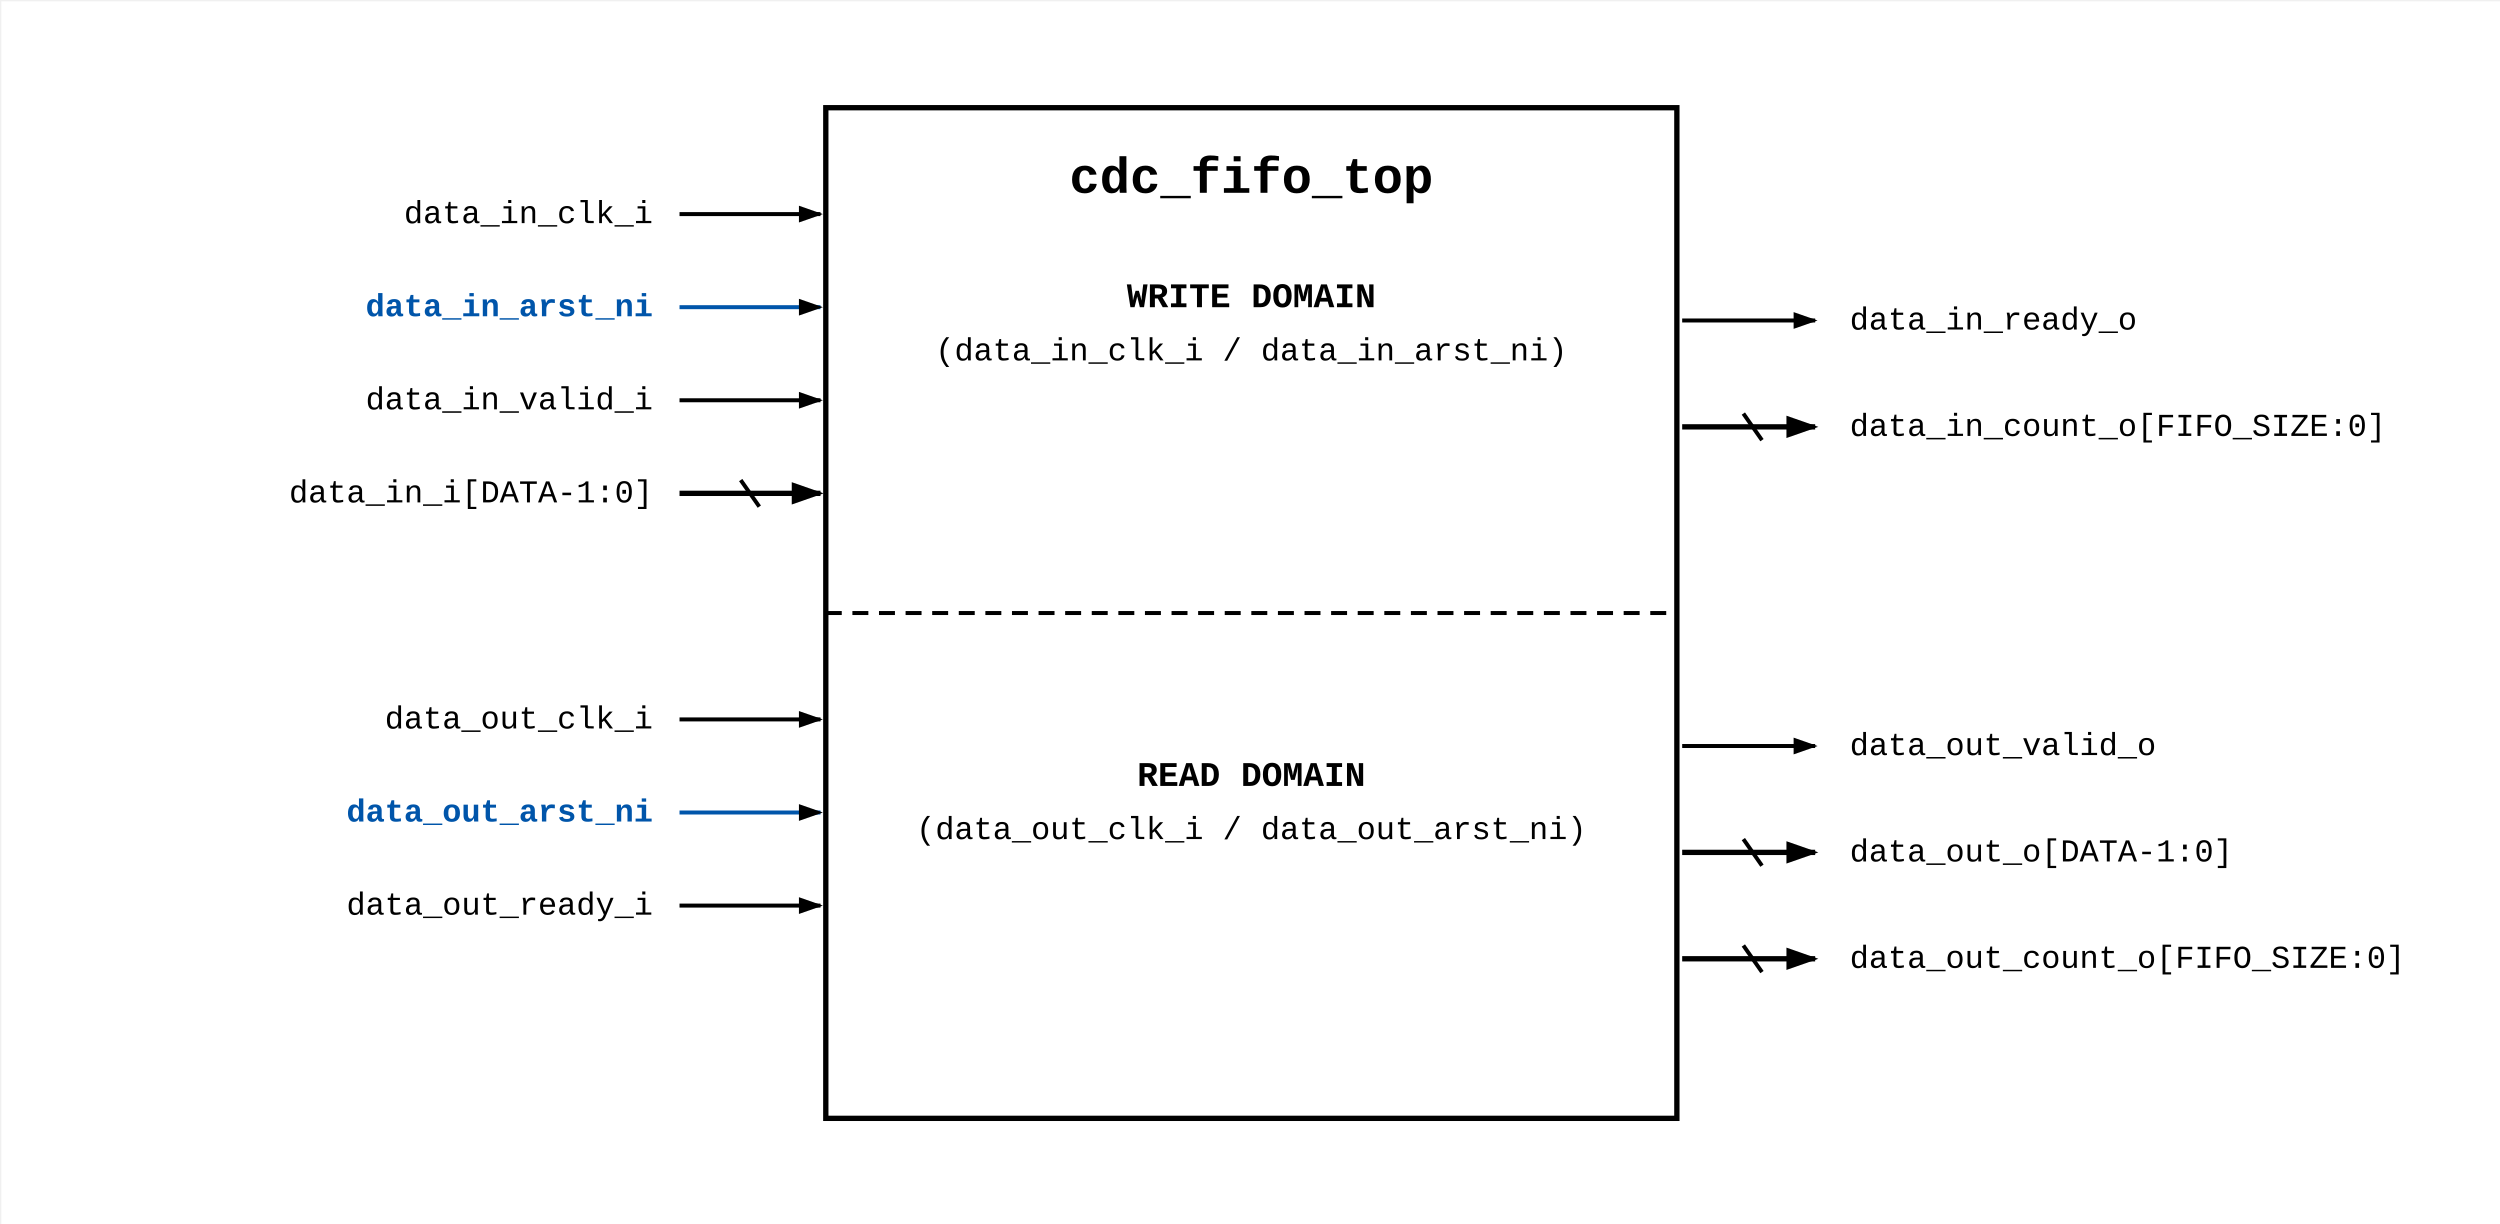
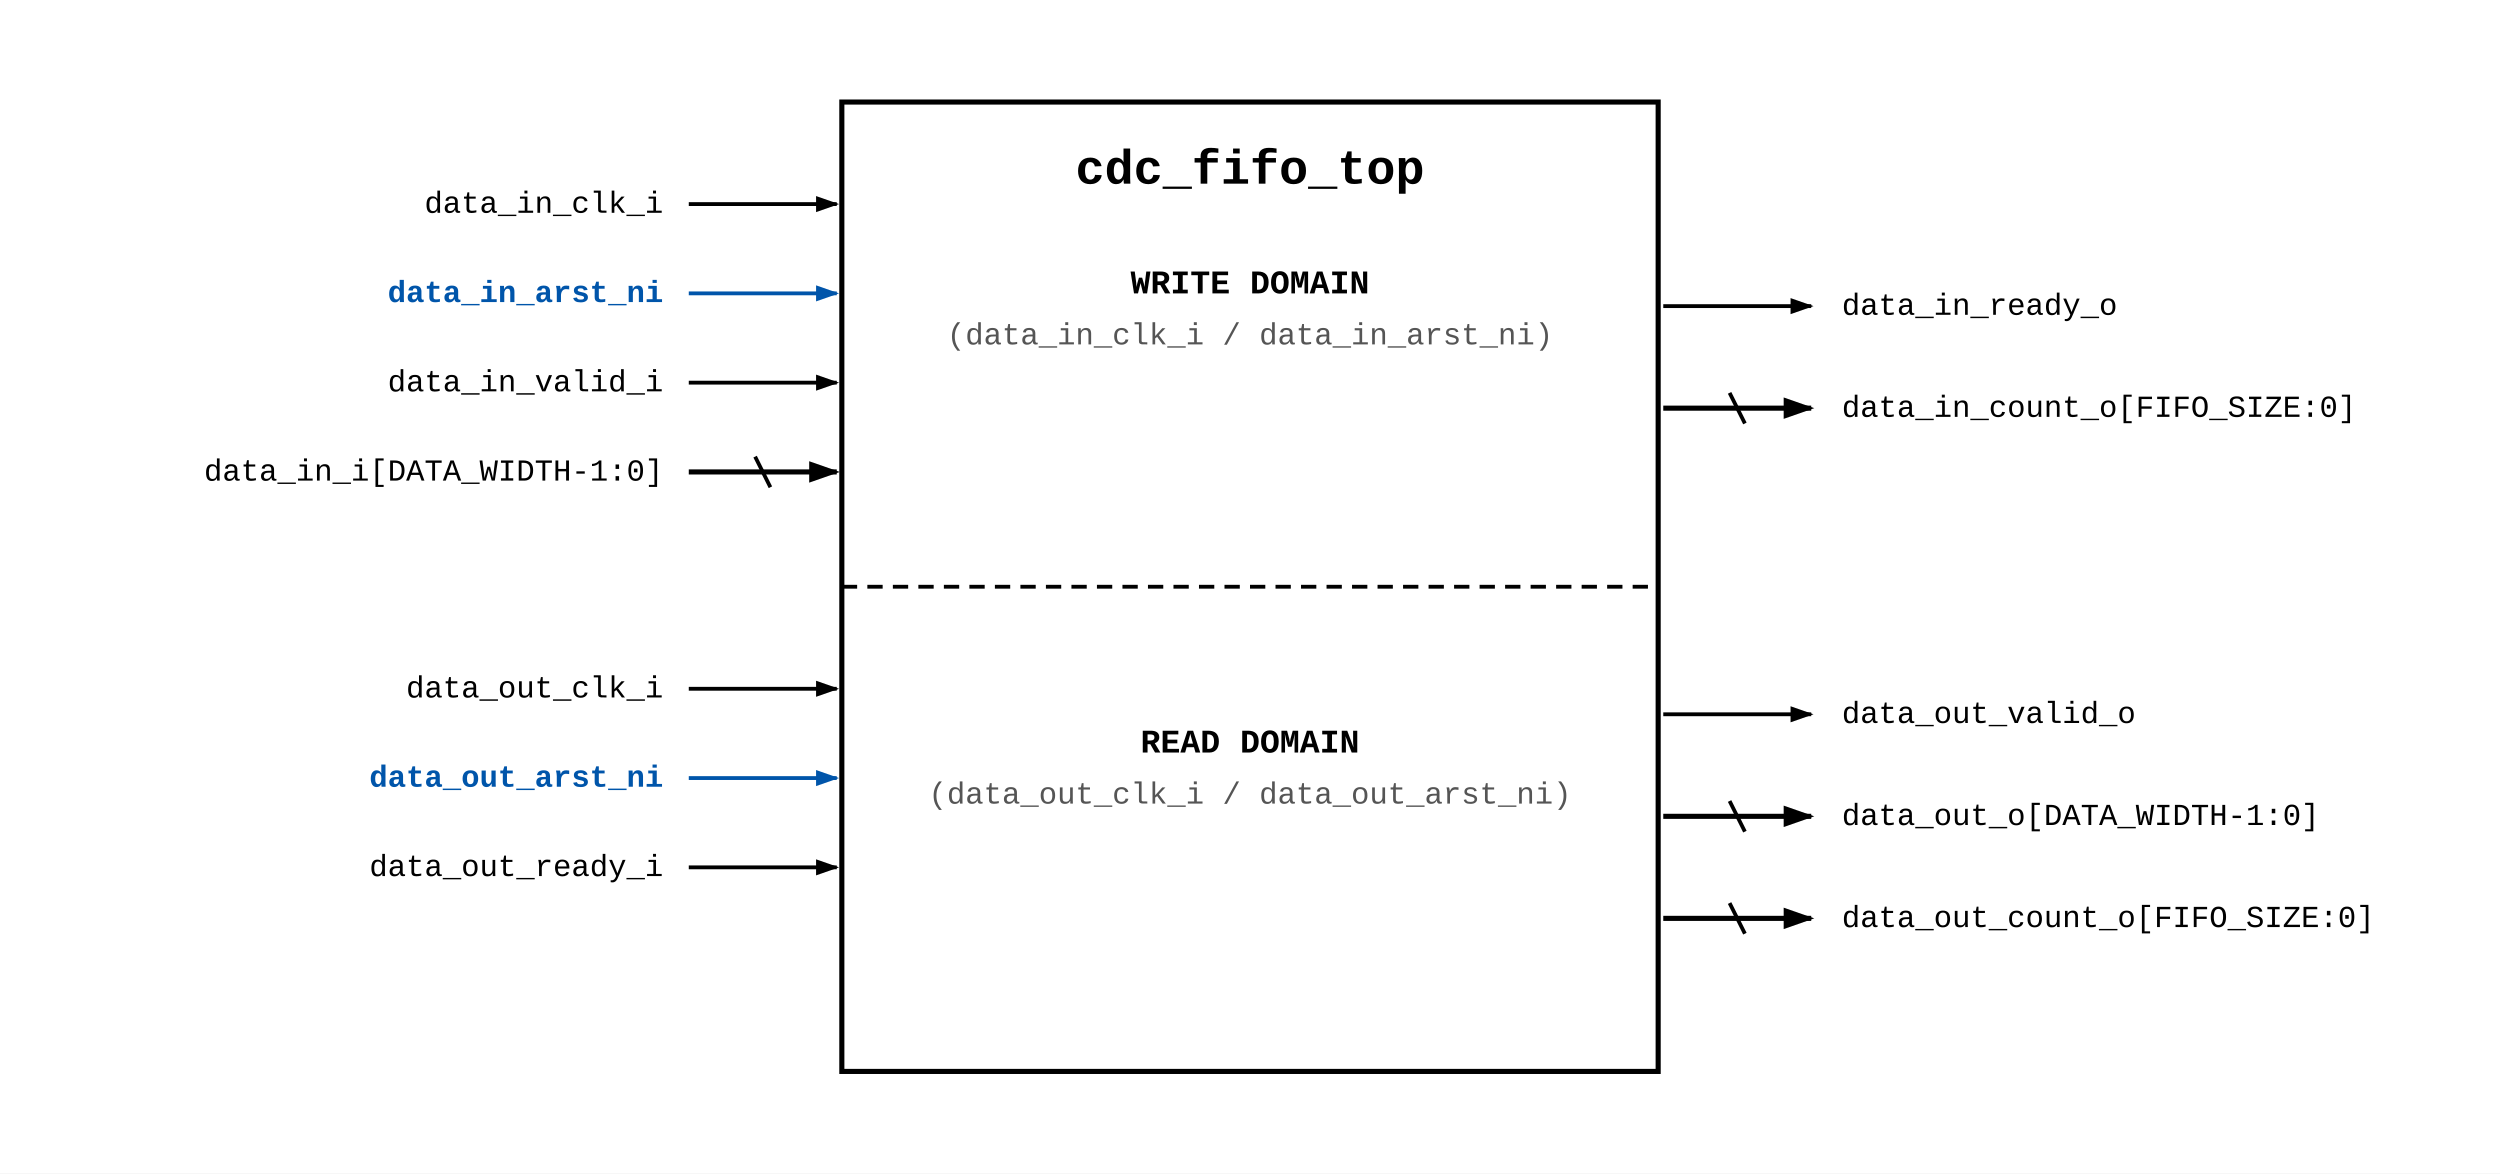
- <svg xmlns="http://www.w3.org/2000/svg" content="&lt;mxfile&gt;&lt;diagram id=&quot;cdc_fifo_pinout&quot; name=&quot;CDC FIFO Pinout&quot;&gt;7Vtdk6I4FP01Ps4WJELrI37t9sN81PRUTdW+WFmImppIXIij7q/fIAElQVuZADrqS8MNudF7cm5uDukOHC63f0ZotfjIAkw7wAq2HTjqAGDbliX+JJZdanEdaZhHJJAPHQxv5D8sjdljaxLguPAgZ4xysioafRaG2OcFG4oitik+NmO0OOoKzbFmePMR1a3fScAXqbXftQ72vzCZL+TIXVc2LFH2rDTECxSwzZEJjjtwGDHG06vldohpErssLGm/yYnW/HtFOOSXdABph5+IruVPkwYccbw96VSaYr7LIhKxdRjgxKvVgYPNgnD8tkJ+0roRc0DYFnxJxZ0tLmeE0iGjLNr3hZP9R9hjHrEfOGsJWSi6D/KoiNmE2RLzaCeG3hbCuCvcbUogWZTBgeQ0mOd+D6ESFzJa5ZGDrUSuGCERO2v/yVuy2QjORPlsQKFdDGlXjykEJTGFPQMx7ZbE1KVihME/4mKeXPiBP52RGZtytsoahdu8vSII4ml+LtJyLh6HVJoQJfNQ3PrCOxb2QTI2EanCkw1LEgTJMKXQFsGfsZBP0JLQJPhDto6I8AisT3gjG2UmtPvyvmwiXAWv41wIrwF0nROMwYGWbM9BhcPAS1L4AYIAxYt9DO0ihIn9C+IClgQHV7jpXkEh+w/nZDQjTBEnP4tfuyw2susXRsQPOomCFt5YYO9j2es4fSuOXPiOI46iOeaaoz1U+e+5CD33fW5+//r6bSyeGX3+6L1+Kmen7BKplmQ2F3B2/12zrOFDvJ/3nnjABqtt2k22Hxz1AsTRlIRTn/6Ykk4yjSdJjSGtKIr5NBT2/tE3S4d9pNQBTaUO27owd3QN5I6X92ff17E3anvysTUvm32J+Tn9zE4/0Gtw+vW06afkmpagi9Kf2QhyoCpybhE4V8fNzrA0XXL0jZccPkVxTPxqVXlaUghvE0KzvrUUGHldJ2OuFueX1hcq6VQ/5sqLbKBzGV5byW+o/G+diY7jeVcyMZdhmqCibbfGRRmaG+GibTtmyKg5MshGXRfKyCdMJHguedcRDTa45tmnlKlHW/Rsx9CqpzkySDRd8sqIRjrOYOR98z6IgHlWxxk9KXcN5V6aXNvMS1u/RDnQEuF6plY21ZFBwpXpWEZUyMqpsR5sXnpKSCsmw3yfnTnq15cMy1SeR1i5VBnXBhXBclWwVEcGwTqtiUQYBbspa229onh2+8tVX0GqRE3N1ybj69WN6SINrVcazdT3wJVppjoyRzNQpov8huuVqxXvFWsJ1wUKNrXVEkCXNHJZWKQTLlKgM5i8Tj5P317/Hrddxd9lVuw2mBUzZqlwHr3UeW7ALt6AlR0tqG0DdvI0zu9eOapbMPBiSPPQHBlMmxcc89Ffmz61/l/S+kG/QT2khqM+96n1Q8uQIqI5MkhHXRHJ2Zfu5J4L3zVMg6DJhe9RJRONaeoxj8pMUx0ZZJoumTwGWNoxxapipLrxrvFAQsnZkTwtpu9AnwLXNVu5snM/tW3loHnV5B4FLmhKR9YcmeMZNH8u5C4ELlj1GIgqcOX1Rg3YnFFE2M28nr7HbAiblPvhjakjbWVDU3K/5sgg48q0kUfIhqbkflif3A91VeOgDz/1fiNpsUa9X9we/q82hf/wz8lw/D8=&lt;/diagram&gt;&lt;/mxfile&gt;" version="1.1" width="940px" height="460px" viewBox="-0.5 -0.5 940 460">
+ <svg xmlns="http://www.w3.org/2000/svg" content="&lt;mxfile&gt;&lt;diagram id=&quot;cdc_fifo_pinout&quot; name=&quot;CDC FIFO Pinout&quot;&gt;7Vtbk6I4FP41Ps4WJIL6iLcdH+ZS013VVftCZSBqaiJxIY66v34DBBSCttLBy6gvDSfJQc+X75zkI92Cg8Xm7xAt51+Yj2kLGP6mBYctAExgGOJPbNmmlk5mmIXEl512hhfyH5bGrNuK+DgqdOSMUU6WRaPHggB7vGBDYcjWxW5TRotPXaIZVgwvHqKq9Y34fJ5ae11jZ/+MyWwun9y2ZcMCZX2lIZojn633THDUgoOQMZ5eLTYDTOPYZWFJx40PtObfK8QBP2UASAf8RnQlf5o04JDjzUGn0hTxbRaRkK0CH8dejRbsr+eE45cl8uLWtZgDwjbnCyruTHE5JZQOGGVhMhaOk4+wRzxkv3DWErBADO/nURGzCbMF5uFWPHpTCOO2cLeugGReBQeS02CW+92FSlzIaFVHDl4lcsUIidgZySdvyWYjOBLlowGFsBjSthpTCCpiCrsaYtquiKlNxRP6P8XFLL7wfM+dkilzOVtmjcJt3l4TBNGbH4u0nIv7IZUmRMksELee8I6FvR8/m4hU4ciGBfH9+DGV0BbBn7KAj9GC0Dj4A7YKifAIjK94LRtlJjR78r5qIpwFr2WdCK8GdK0DjMG+kmyPQYUD34lT+A4CH0XzJIZmEcLY/h1xAUuMgy3ctM+gkPmXdTCaIaaIk9/Fr10VGzn0OyPiBx1EQQlvJLD3sBy1n75LjmzrHUcchTPMFUcJVPnvOQk9+31uvv2YvI5En+G3L87kazU75ZCwbIlncwFn+98Vyxo+Rcm8d0QHEyw3yTBR2xMEY6MA0Uo+qUM5cveIro84ckngevSXS5IB43j1Ia0ojLgbCHtv7zunX+iRkgrUlVRM48Ss0taQVTrvz8sfI2d4u9OSrXjVvIzNz4mpd2KC7gUnZleZmKUsdCXowvRnXgQ5UBu5InC2ilveRfcypad9meJRFEXEq7eST5chwtuY0GxsI4sSsQkvxLy8oD91TVImXdmPviVJpgYcy/1Kjb+hLcPVmWhZjnMmE01D3RA2RkXTvBoXZWhuhIumaekho+JIIxtVLSkjnzAR/1nyziMavGDNMw+pWY9W9ExLU9VTHGkkmiqTZUQjLas/dF4d920yfP38SYTNMVrW8Em8c4jXuWSF0y+KfYh44Eq06+qqb2VHGmlXpYBp0S9rJ8hmsOnZJT70amJjgKKjntkYNlUq0CPUr7IAbIKa9atjvuNII1iHlZEQI3/rsqvVK4qnN1+uOqC8I6tYKFpN1asbU0cuVK8UmpXfINemWdmRPpqBKnXkD6xXdqdbDKnVroeN3W2XsLEbw0YVNnJxWKQTLlKg1R9Pxt/cl8k/o2uv4u8yK7YvmBUzZpXh3Hu189yAnbwBqzqU0NgG7OA5nj995VjeguX3H92CKY40ps0TDgipL0+fiv+HFH/Qu6Ae0sAhoftU/KGhSRFRHGmko6qI5OxLd3LPwncO0yC4ZOF7VMlEYVr5sEdtppUdaWSaKpk8BljKAce6pxLKG+8GjyVUnCDJ02L6JvQpcJ2zlas8/dPUVg7qV03uUeCCunRkxZE+nkH9p0PuQuCCpiaBC4LGBC54RBFhN/aS+h5zIryk6A9vTCO5Vk7UJforjjTyrkoheYScqEv0h82J/lDVNnYq8VP115IWG1T9xe3u/3JT+Hf/3AxH/wM=&lt;/diagram&gt;&lt;/mxfile&gt;" version="1.1" width="980px" height="460px" viewBox="0 0 980 460">
  <defs>
-     <marker id="arrow" viewBox="0 0 10 10" refX="9" refY="5" markerWidth="6" markerHeight="6" orient="auto-start-reverse">
+     <marker id="arrow-black" viewBox="0 0 10 10" refX="9" refY="5" markerWidth="6" markerHeight="6" orient="auto-start-reverse">
      <path d="M 0 1.5 L 10 5 L 0 8.5 z" fill="#000000" />
    </marker>
+     <marker id="arrow-blue" viewBox="0 0 10 10" refX="9" refY="5" markerWidth="6" markerHeight="6" orient="auto-start-reverse">
+       <path d="M 0 1.5 L 10 5 L 0 8.5 z" fill="#0055AA" />
+     </marker>
  </defs>
-   <rect x="0" y="0" width="940" height="460" fill="#FFFFFF" />
-   <rect x="310" y="40" width="320" height="380" fill="#FFFFFF" stroke="#000000" stroke-width="2" />
-   <text x="470" y="72" font-family="'Courier New', Courier, monospace" font-size="19" font-weight="bold" fill="#000000" text-anchor="middle">cdc_fifo_top</text>
-   <line x1="310" y1="230" x2="630" y2="230" stroke="#000000" stroke-width="1.5" stroke-dasharray="6,4" />
-   <text x="470" y="115" font-family="'Courier New', Courier, monospace" font-size="13" font-weight="bold" fill="#000000" text-anchor="middle">WRITE DOMAIN</text>
-   <text x="470" y="135" font-family="'Courier New', Courier, monospace" font-size="12" fill="#000000" text-anchor="middle">(data_in_clk_i / data_in_arst_ni)</text>
-   <text x="470" y="295" font-family="'Courier New', Courier, monospace" font-size="13" font-weight="bold" fill="#000000" text-anchor="middle">READ DOMAIN</text>
-   <text x="470" y="315" font-family="'Courier New', Courier, monospace" font-size="12" fill="#000000" text-anchor="middle">(data_out_clk_i / data_out_arst_ni)</text>
-   <text x="245" y="80" font-family="'Courier New', Courier, monospace" font-size="12" fill="#000000" text-anchor="end" dominant-baseline="middle">data_in_clk_i</text>
-   <line x1="255" y1="80" x2="308" y2="80" stroke="#000000" stroke-width="1.5" marker-end="url(#arrow)" />
-   <text x="245" y="115" font-family="'Courier New', Courier, monospace" font-size="12" font-weight="bold" fill="#0055aa" text-anchor="end" dominant-baseline="middle">data_in_arst_ni</text>
-   <line x1="255" y1="115" x2="308" y2="115" stroke="#0055aa" stroke-width="1.5" marker-end="url(#arrow)" />
-   <text x="245" y="150" font-family="'Courier New', Courier, monospace" font-size="12" fill="#000000" text-anchor="end" dominant-baseline="middle">data_in_valid_i</text>
-   <line x1="255" y1="150" x2="308" y2="150" stroke="#000000" stroke-width="1.5" marker-end="url(#arrow)" />
-   <text x="245" y="185" font-family="'Courier New', Courier, monospace" font-size="12" fill="#000000" text-anchor="end" dominant-baseline="middle">data_in_i[DATA-1:0]</text>
-   <line x1="255" y1="185" x2="308" y2="185" stroke="#000000" stroke-width="2" marker-end="url(#arrow)" />
-   <line x1="278" y1="180" x2="285" y2="190" stroke="#000000" stroke-width="1.5" />
-   <line x1="632" y1="120" x2="682" y2="120" stroke="#000000" stroke-width="1.5" marker-end="url(#arrow)" />
-   <text x="695" y="120" font-family="'Courier New', Courier, monospace" font-size="12" fill="#000000" text-anchor="start" dominant-baseline="middle">data_in_ready_o</text>
-   <line x1="632" y1="160" x2="682" y2="160" stroke="#000000" stroke-width="2" marker-end="url(#arrow)" />
-   <line x1="655" y1="155" x2="662" y2="165" stroke="#000000" stroke-width="1.5" />
-   <text x="695" y="160" font-family="'Courier New', Courier, monospace" font-size="12" fill="#000000" text-anchor="start" dominant-baseline="middle">data_in_count_o[FIFO_SIZE:0]</text>
-   <text x="245" y="270" font-family="'Courier New', Courier, monospace" font-size="12" fill="#000000" text-anchor="end" dominant-baseline="middle">data_out_clk_i</text>
-   <line x1="255" y1="270" x2="308" y2="270" stroke="#000000" stroke-width="1.5" marker-end="url(#arrow)" />
-   <text x="245" y="305" font-family="'Courier New', Courier, monospace" font-size="12" font-weight="bold" fill="#0055aa" text-anchor="end" dominant-baseline="middle">data_out_arst_ni</text>
-   <line x1="255" y1="305" x2="308" y2="305" stroke="#0055aa" stroke-width="1.5" marker-end="url(#arrow)" />
-   <text x="245" y="340" font-family="'Courier New', Courier, monospace" font-size="12" fill="#000000" text-anchor="end" dominant-baseline="middle">data_out_ready_i</text>
-   <line x1="255" y1="340" x2="308" y2="340" stroke="#000000" stroke-width="1.5" marker-end="url(#arrow)" />
-   <line x1="632" y1="280" x2="682" y2="280" stroke="#000000" stroke-width="1.5" marker-end="url(#arrow)" />
-   <text x="695" y="280" font-family="'Courier New', Courier, monospace" font-size="12" fill="#000000" text-anchor="start" dominant-baseline="middle">data_out_valid_o</text>
-   <line x1="632" y1="320" x2="682" y2="320" stroke="#000000" stroke-width="2" marker-end="url(#arrow)" />
-   <line x1="655" y1="315" x2="662" y2="325" stroke="#000000" stroke-width="1.5" />
-   <text x="695" y="320" font-family="'Courier New', Courier, monospace" font-size="12" fill="#000000" text-anchor="start" dominant-baseline="middle">data_out_o[DATA-1:0]</text>
-   <line x1="632" y1="360" x2="682" y2="360" stroke="#000000" stroke-width="2" marker-end="url(#arrow)" />
-   <line x1="655" y1="355" x2="662" y2="365" stroke="#000000" stroke-width="1.5" />
-   <text x="695" y="360" font-family="'Courier New', Courier, monospace" font-size="12" fill="#000000" text-anchor="start" dominant-baseline="middle">data_out_count_o[FIFO_SIZE:0]</text>
+   <rect x="0" y="0" width="980" height="460" fill="#FFFFFF" />
+   <rect x="330" y="40" width="320" height="380" fill="#FFFFFF" stroke="#000000" stroke-width="2" />
+   <text x="490" y="72" font-family="'Courier New', Courier, monospace" font-size="19" font-weight="bold" fill="#000000" text-anchor="middle">cdc_fifo_top</text>
+   <line x1="330" y1="230" x2="650" y2="230" stroke="#000000" stroke-width="1.5" stroke-dasharray="6,4" />
+   <text x="490" y="115" font-family="'Courier New', Courier, monospace" font-size="13" font-weight="bold" fill="#000000" text-anchor="middle">WRITE DOMAIN</text>
+   <text x="490" y="135" font-family="'Courier New', Courier, monospace" font-size="12" fill="#555555" text-anchor="middle">(data_in_clk_i / data_in_arst_ni)</text>
+   <text x="490" y="295" font-family="'Courier New', Courier, monospace" font-size="13" font-weight="bold" fill="#000000" text-anchor="middle">READ DOMAIN</text>
+   <text x="490" y="315" font-family="'Courier New', Courier, monospace" font-size="12" fill="#555555" text-anchor="middle">(data_out_clk_i / data_out_arst_ni)</text>
+   <text x="260" y="80" font-family="'Courier New', Courier, monospace" font-size="12" fill="#000000" text-anchor="end" dominant-baseline="middle">data_in_clk_i</text>
+   <line x1="270" y1="80" x2="328" y2="80" stroke="#000000" stroke-width="1.5" marker-end="url(#arrow-black)" />
+   <text x="260" y="115" font-family="'Courier New', Courier, monospace" font-size="12" font-weight="bold" fill="#0055AA" text-anchor="end" dominant-baseline="middle">data_in_arst_ni</text>
+   <line x1="270" y1="115" x2="328" y2="115" stroke="#0055AA" stroke-width="1.5" marker-end="url(#arrow-blue)" />
+   <text x="260" y="150" font-family="'Courier New', Courier, monospace" font-size="12" fill="#000000" text-anchor="end" dominant-baseline="middle">data_in_valid_i</text>
+   <line x1="270" y1="150" x2="328" y2="150" stroke="#000000" stroke-width="1.5" marker-end="url(#arrow-black)" />
+   <text x="260" y="185" font-family="'Courier New', Courier, monospace" font-size="12" fill="#000000" text-anchor="end" dominant-baseline="middle">data_in_i[DATA_WIDTH-1:0]</text>
+   <line x1="270" y1="185" x2="328" y2="185" stroke="#000000" stroke-width="2" marker-end="url(#arrow-black)" />
+   <line x1="296" y1="179" x2="302" y2="191" stroke="#000000" stroke-width="1.5" />
+   <line x1="652" y1="120" x2="710" y2="120" stroke="#000000" stroke-width="1.5" marker-end="url(#arrow-black)" />
+   <text x="722" y="120" font-family="'Courier New', Courier, monospace" font-size="12" fill="#000000" text-anchor="start" dominant-baseline="middle">data_in_ready_o</text>
+   <line x1="652" y1="160" x2="710" y2="160" stroke="#000000" stroke-width="2" marker-end="url(#arrow-black)" />
+   <line x1="678" y1="154" x2="684" y2="166" stroke="#000000" stroke-width="1.5" />
+   <text x="722" y="160" font-family="'Courier New', Courier, monospace" font-size="12" fill="#000000" text-anchor="start" dominant-baseline="middle">data_in_count_o[FIFO_SIZE:0]</text>
+   <text x="260" y="270" font-family="'Courier New', Courier, monospace" font-size="12" fill="#000000" text-anchor="end" dominant-baseline="middle">data_out_clk_i</text>
+   <line x1="270" y1="270" x2="328" y2="270" stroke="#000000" stroke-width="1.5" marker-end="url(#arrow-black)" />
+   <text x="260" y="305" font-family="'Courier New', Courier, monospace" font-size="12" font-weight="bold" fill="#0055AA" text-anchor="end" dominant-baseline="middle">data_out_arst_ni</text>
+   <line x1="270" y1="305" x2="328" y2="305" stroke="#0055AA" stroke-width="1.5" marker-end="url(#arrow-blue)" />
+   <text x="260" y="340" font-family="'Courier New', Courier, monospace" font-size="12" fill="#000000" text-anchor="end" dominant-baseline="middle">data_out_ready_i</text>
+   <line x1="270" y1="340" x2="328" y2="340" stroke="#000000" stroke-width="1.5" marker-end="url(#arrow-black)" />
+   <line x1="652" y1="280" x2="710" y2="280" stroke="#000000" stroke-width="1.5" marker-end="url(#arrow-black)" />
+   <text x="722" y="280" font-family="'Courier New', Courier, monospace" font-size="12" fill="#000000" text-anchor="start" dominant-baseline="middle">data_out_valid_o</text>
+   <line x1="652" y1="320" x2="710" y2="320" stroke="#000000" stroke-width="2" marker-end="url(#arrow-black)" />
+   <line x1="678" y1="314" x2="684" y2="326" stroke="#000000" stroke-width="1.5" />
+   <text x="722" y="320" font-family="'Courier New', Courier, monospace" font-size="12" fill="#000000" text-anchor="start" dominant-baseline="middle">data_out_o[DATA_WIDTH-1:0]</text>
+   <line x1="652" y1="360" x2="710" y2="360" stroke="#000000" stroke-width="2" marker-end="url(#arrow-black)" />
+   <line x1="678" y1="354" x2="684" y2="366" stroke="#000000" stroke-width="1.5" />
+   <text x="722" y="360" font-family="'Courier New', Courier, monospace" font-size="12" fill="#000000" text-anchor="start" dominant-baseline="middle">data_out_count_o[FIFO_SIZE:0]</text>
</svg>
